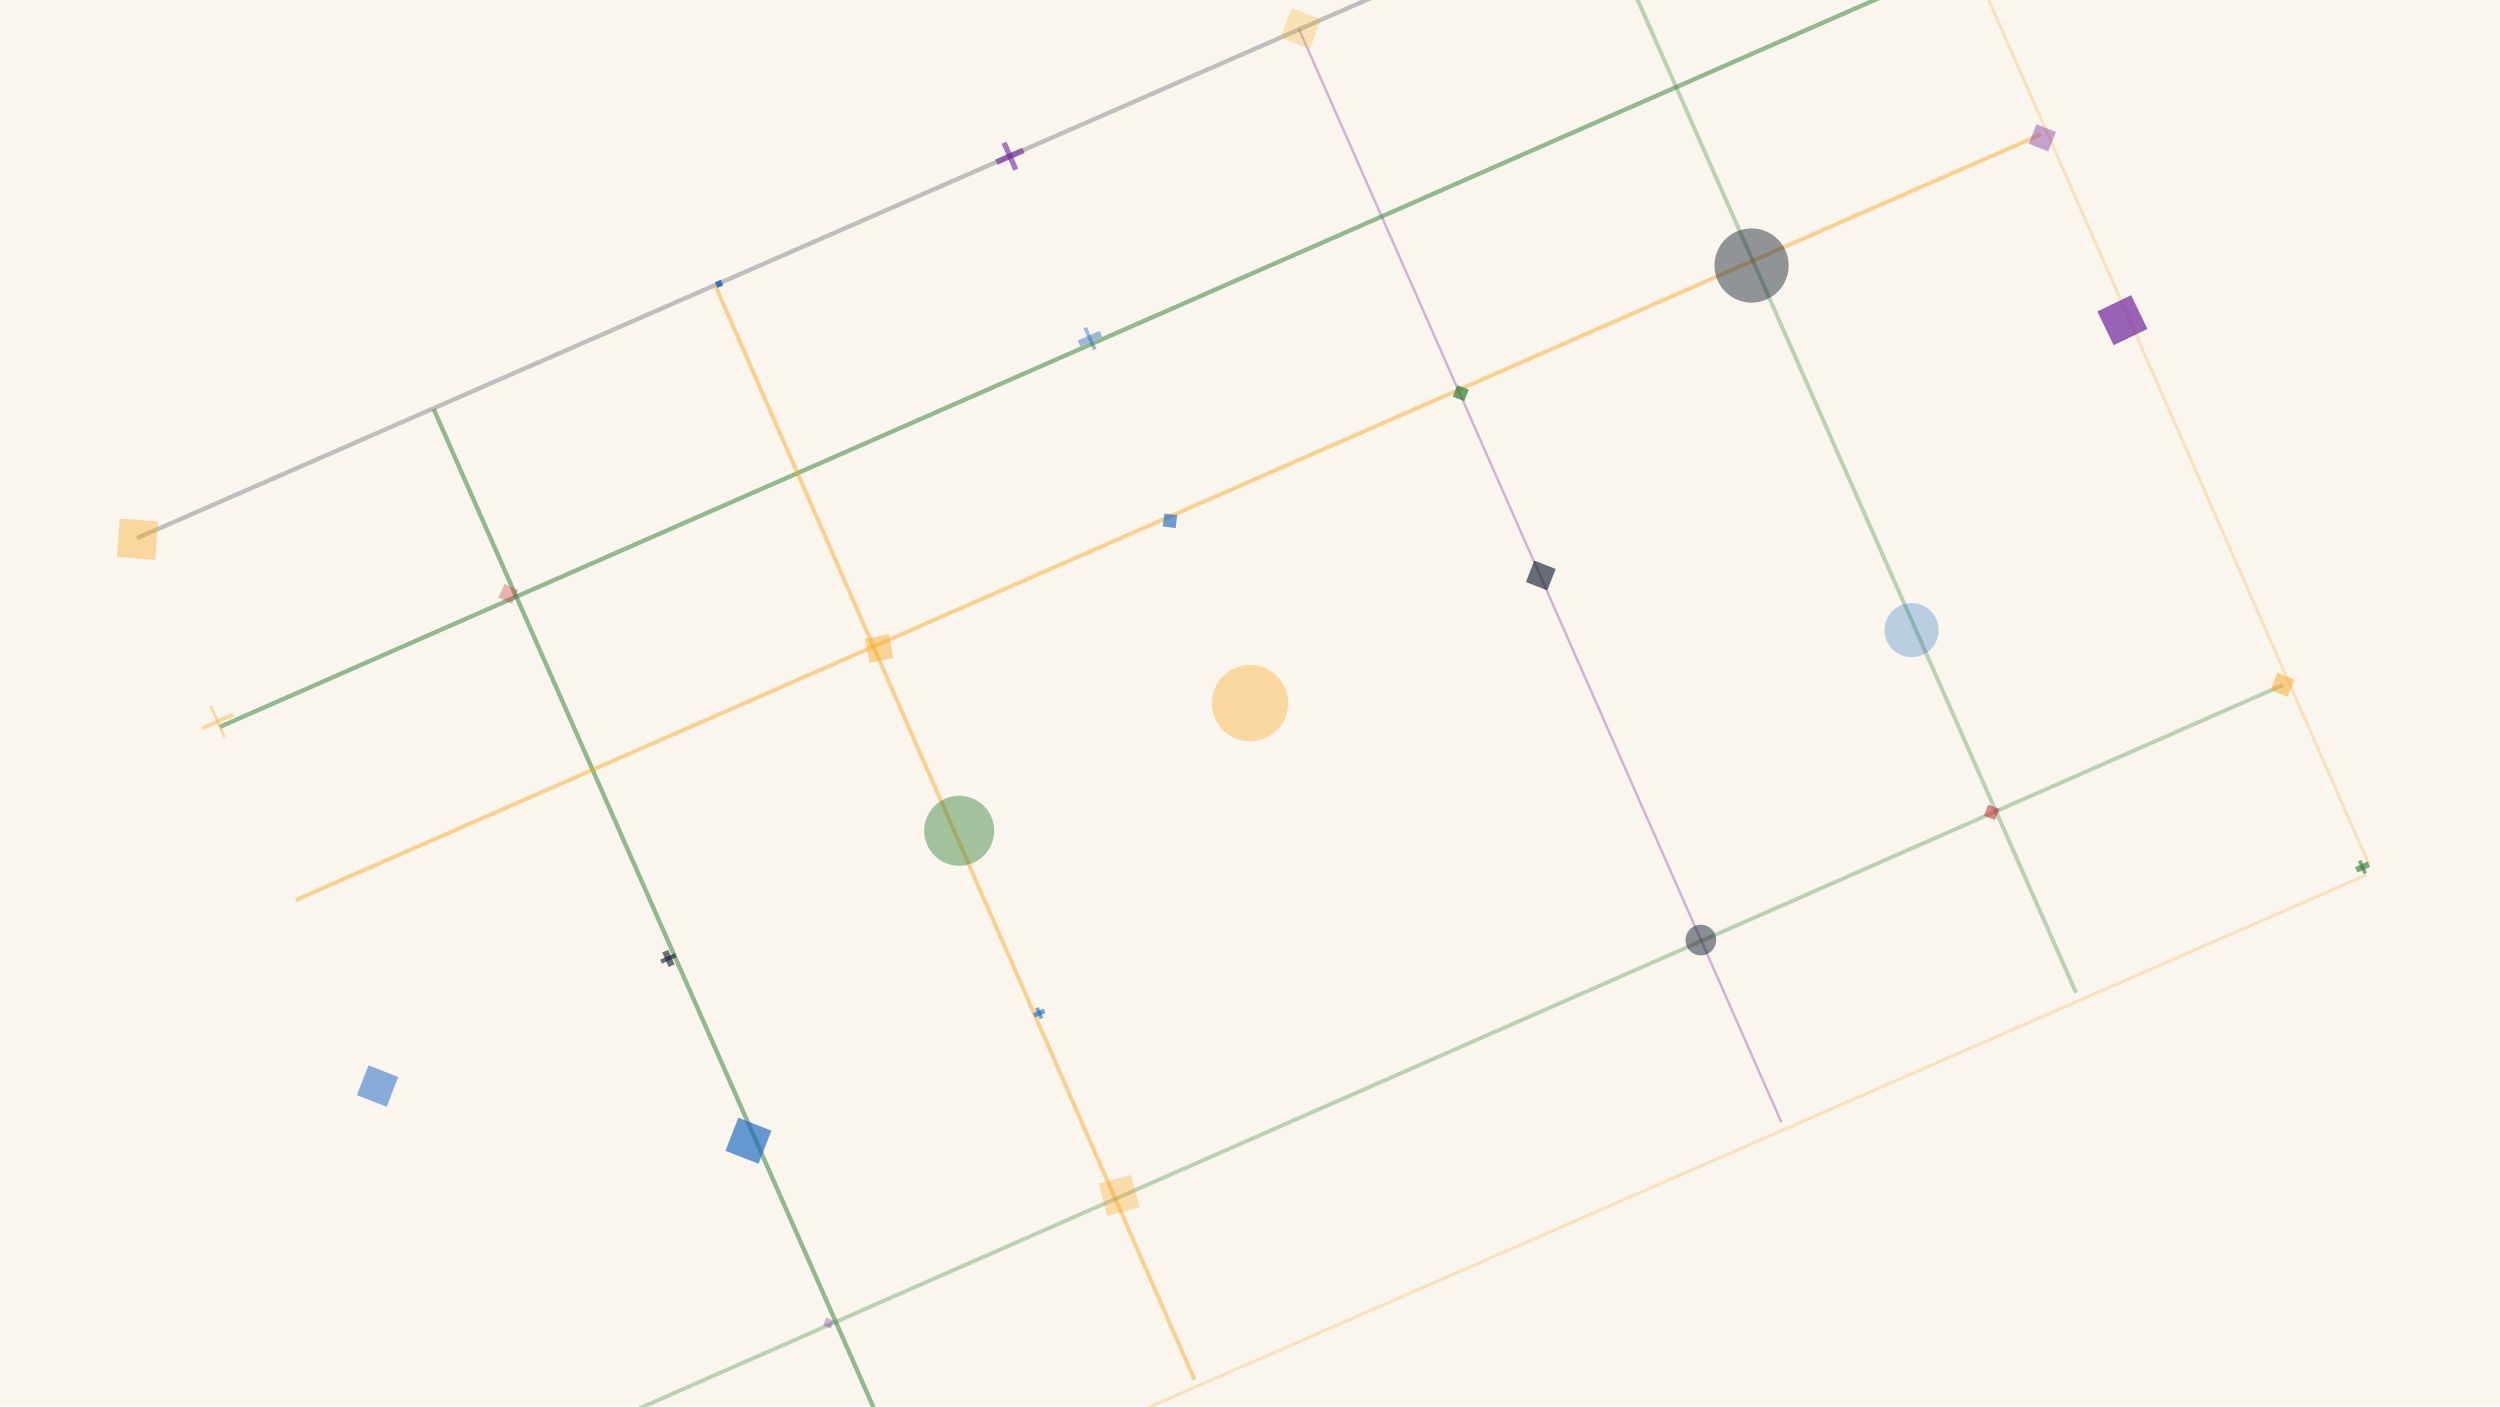
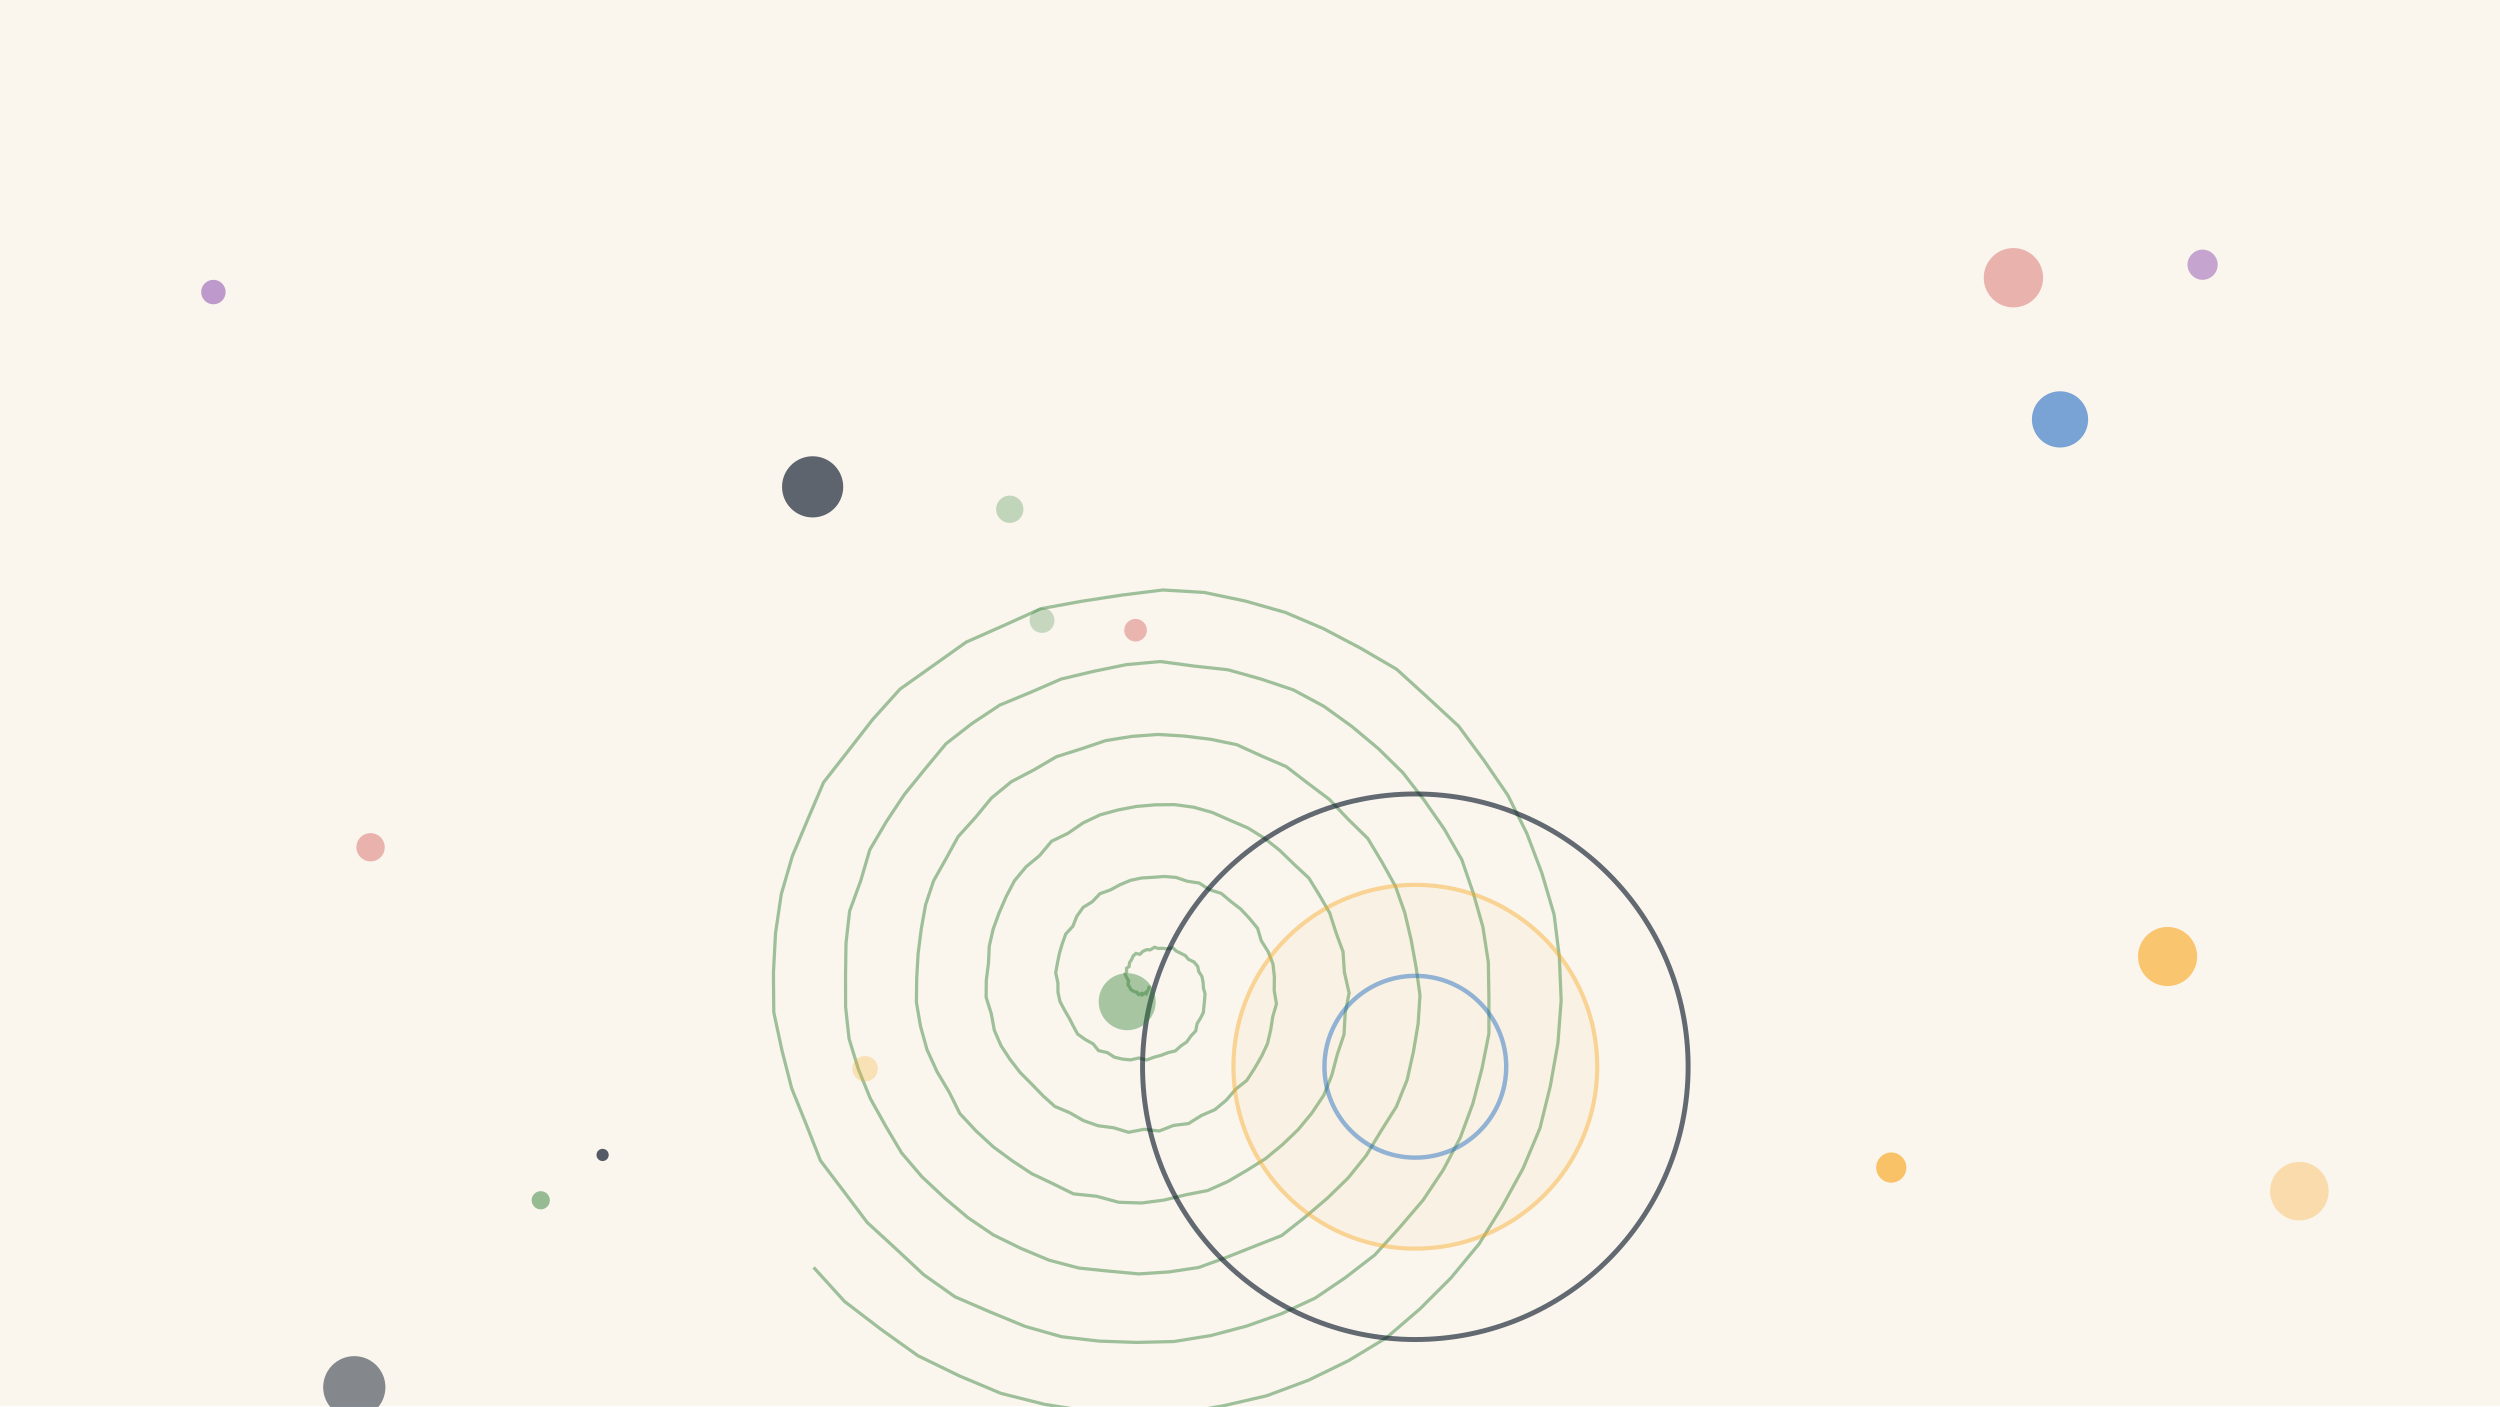
<svg xmlns="http://www.w3.org/2000/svg" viewBox="0 0 1920 1080" width="1920" height="1080">
  <rect width="1920" height="1080" fill="#FAF6EE" />
-   <g transform="rotate(-23.7 960 540)">
-     <line x1="228.254" y1="80.4" x2="1691.746" y2="81.9" stroke="#0A1628" stroke-width="3.4" opacity="0.25" />
-     <line x1="228.254" y1="238.7" x2="1691.746" y2="238.3" stroke="#2E7D32" stroke-width="3.4" opacity="0.51" />
-     <line x1="476.7" y1="81.298" x2="477.9" y2="998.702" stroke="#2E7D32" stroke-width="3.4" opacity="0.51" />
-     <line x1="228.254" y1="383.9" x2="1691.746" y2="384.2" stroke="#F9A825" stroke-width="3.1" opacity="0.48" />
-     <line x1="712.9" y1="81.298" x2="712.1" y2="998.702" stroke="#F9A825" stroke-width="3.1" opacity="0.48" />
-     <line x1="1202.5" y1="81.298" x2="1204.3" y2="998.702" stroke="#6A1B9A" stroke-width="1.9" opacity="0.31" />
-     <line x1="228.254" y1="847.5" x2="1691.746" y2="846.1" stroke="#2E7D32" stroke-width="3.1" opacity="0.31" />
-     <line x1="1449.5" y1="81.298" x2="1451.5" y2="998.702" stroke="#2E7D32" stroke-width="3.1" opacity="0.31" />
-     <line x1="228.254" y1="1003.4" x2="1691.746" y2="1005.4" stroke="#F9A825" stroke-width="2.5" opacity="0.25" />
-     <line x1="1696.4" y1="81.298" x2="1697.1" y2="998.702" stroke="#F9A825" stroke-width="2.5" opacity="0.25" />
-     <rect x="213.5" y="66.6" width="29.5" height="29.5" fill="#F9A825" opacity="0.41" transform="rotate(28 228.3 81.3)" />
-     <line x1="215.1" y1="234.2" x2="241.4" y2="234.2" stroke="#F9A825" stroke-width="3.0" opacity="0.41" />
-     <line x1="228.3" y1="221.0" x2="228.3" y2="247.4" stroke="#F9A825" stroke-width="2.1" opacity="0.41" />
-     <polygon points="228.3,522.6 245.6,540.0 228.3,557.4 210.9,540.0" fill="#1565C0" opacity="0.51" />
-     <rect x="223.8" y="841.3" width="9.0" height="9.0" fill="#6A1B9A" opacity="0.68" transform="rotate(61 228.3 845.8)" />
-     <circle cx="228.3" cy="998.7" r="17.3" fill="#F9A825" opacity="0.51" />
-     <rect x="466.4" y="228.5" width="11.5" height="11.5" fill="#C62828" opacity="0.33" transform="rotate(49 472.2 234.2)" />
-     <line x1="466.0" y1="540.0" x2="478.3" y2="540.0" stroke="#0A1628" stroke-width="3.4" opacity="0.59" />
-     <line x1="472.2" y1="533.9" x2="472.2" y2="546.1" stroke="#0A1628" stroke-width="5.0" opacity="0.59" />
-     <polygon points="472.2,673.6 491.5,692.9 472.2,712.2 452.9,692.9" fill="#1565C0" opacity="0.65" />
-     <polygon points="472.2,841.3 476.7,845.8 472.2,850.3 467.7,845.8" fill="#6A1B9A" opacity="0.31" />
-     <line x1="713.9" y1="81.3" x2="718.3" y2="81.3" stroke="#1565C0" stroke-width="4.8" opacity="0.62" />
-     <line x1="716.1" y1="79.1" x2="716.1" y2="83.5" stroke="#1565C0" stroke-width="5.0" opacity="0.62" />
-     <rect x="706.7" y="377.7" width="18.7" height="18.7" fill="#F9A825" opacity="0.45" transform="rotate(12 716.1 387.1)" />
-     <circle cx="716.1" cy="540.0" r="26.9" fill="#2E7D32" opacity="0.43" />
-     <line x1="711.6" y1="692.9" x2="720.5" y2="692.9" stroke="#1565C0" stroke-width="3.7" opacity="0.58" />
-     <line x1="716.1" y1="688.5" x2="716.1" y2="697.3" stroke="#1565C0" stroke-width="3.0" opacity="0.58" />
-     <rect x="703.1" y="832.9" width="25.9" height="25.9" fill="#F9A825" opacity="0.33" transform="rotate(9 716.1 845.8)" />
-     <line x1="948.7" y1="81.3" x2="971.3" y2="81.3" stroke="#6A1B9A" stroke-width="4.5" opacity="0.58" />
-     <line x1="960.0" y1="70.0" x2="960.0" y2="92.6" stroke="#6A1B9A" stroke-width="4.1" opacity="0.58" />
-     <line x1="950.8" y1="234.2" x2="969.2" y2="234.2" stroke="#1565C0" stroke-width="4.9" opacity="0.42" />
-     <line x1="960.0" y1="225.0" x2="960.0" y2="243.4" stroke="#1565C0" stroke-width="2.9" opacity="0.42" />
-     <rect x="955.0" y="382.1" width="10.0" height="10.0" fill="#1565C0" opacity="0.62" transform="rotate(31 960.0 387.1)" />
-     <circle cx="960.0" cy="540.0" r="29.3" fill="#F9A825" opacity="0.40" />
-     <polygon points="1203.9,64.1 1221.1,81.3 1203.9,98.5 1186.8,81.3" fill="#F9A825" opacity="0.28" />
-     <polygon points="1203.9,380.4 1210.6,387.1 1203.9,393.8 1197.2,387.1" fill="#2E7D32" opacity="0.70" />
-     <polygon points="1203.9,527.5 1216.4,540.0 1203.9,552.5 1191.4,540.0" fill="#0A1628" opacity="0.61" />
-     <circle cx="1203.9" cy="845.8" r="11.8" fill="#0A1628" opacity="0.47" />
-     <rect x="1442.7" y="76.2" width="10.2" height="10.2" fill="#2E7D32" opacity="0.70" transform="rotate(69 1447.8 81.3)" />
-     <circle cx="1447.8" cy="387.1" r="28.5" fill="#0A1628" opacity="0.44" />
-     <circle cx="1447.8" cy="692.9" r="20.8" fill="#1565C0" opacity="0.28" />
-     <polygon points="1447.8,839.4 1454.3,845.8 1447.8,852.2 1441.4,845.8" fill="#C62828" opacity="0.55" />
-     <circle cx="1691.7" cy="234.2" r="17.8" fill="#2E7D32" opacity="0.30" />
-     <polygon points="1691.7,375.7 1703.1,387.1 1691.7,398.5 1680.3,387.1" fill="#6A1B9A" opacity="0.38" />
-     <rect x="1677.3" y="525.6" width="28.8" height="28.8" fill="#6A1B9A" opacity="0.67" transform="rotate(88 1691.7 540.0)" />
-     <polygon points="1691.7,835.7 1701.8,845.8 1691.7,855.9 1681.7,845.8" fill="#F9A825" opacity="0.53" />
-     <line x1="1686.4" y1="998.7" x2="1697.1" y2="998.7" stroke="#2E7D32" stroke-width="4.5" opacity="0.63" />
-     <line x1="1691.7" y1="993.3" x2="1691.7" y2="1004.1" stroke="#2E7D32" stroke-width="2.8" opacity="0.63" />
+   <g transform="rotate(80 960 540)">
+     <polyline points="1161.3,654.1 1160.4,654.1 1162.0,654.4 1163.0,654.9 1163.3,655.3 1165.6,657.0 1164.9,657.3 1165.7,658.8 1166.2,660.5 1165.2,660.6 1165.6,663.0 1164.7,663.7 1163.6,664.0 1162.9,665.8 1161.8,667.2 1160.4,668.5 1158.9,668.8 1157.1,669.7 1155.4,669.5 1153.8,668.8 1151.2,669.9 1148.3,670.7 1146.9,669.1 1144.1,668.8 1143.1,666.6 1140.2,665.7 1138.3,663.9 1135.7,662.1 1134.1,659.7 1135.3,656.7 1133.4,654.1 1132.7,651.1 1133.3,648.3 1131.9,644.8 1133.3,642.0 1133.8,638.7 1134.8,635.5 1134.8,631.0 1137.7,628.8 1139.9,625.8 1142.3,622.6 1145.6,620.7 1148.3,616.9 1152.1,614.7 1156.3,614.5 1160.4,612.8 1164.8,612.7 1169.1,613.2 1173.8,612.8 1178.3,613.9 1182.9,615.2 1187.7,616.5 1191.6,619.4 1195.3,622.7 1200.7,624.8 1203.8,629.0 1207.8,633.0 1210.0,637.9 1213.1,642.9 1213.4,648.5 1214.5,654.1 1215.0,659.8 1216.1,665.9 1213.6,671.3 1213.9,677.9 1212.2,684.0 1209.7,689.8 1205.3,694.5 1202.6,700.9 1196.8,704.1 1192.4,709.5 1187.3,714.5 1180.8,716.7 1174.2,718.7 1167.5,721.2 1160.4,723.5 1153.1,723.8 1145.9,722.6 1138.0,722.9 1130.9,720.3 1123.8,717.5 1116.8,714.0 1110.0,710.1 1105.2,703.8 1098.1,699.4 1092.2,693.4 1089.2,685.8 1084.1,678.9 1082.7,670.6 1080.0,662.5 1078.1,654.1 1077.8,645.4 1078.8,636.7 1079.7,627.8 1082.0,619.1 1086.3,611.3 1089.3,602.4 1095.6,595.7 1100.1,587.1 1107.4,581.0 1114.5,574.5 1122.6,569.2 1131.3,564.3 1141.1,563.2 1150.5,559.4 1160.4,557.4 1170.5,558.1 1180.4,560.0 1191.0,560.1 1200.2,564.6 1210.1,568.0 1219.9,572.2 1228.6,578.3 1236.8,585.2 1244.9,592.7 1250.1,602.3 1257.2,611.0 1262.8,620.8 1265.4,631.7 1269.8,642.6 1269.2,654.1 1271.5,665.7 1268.2,677.0 1268.4,689.1 1263.0,699.7 1259.4,711.2 1253.5,721.7 1245.8,730.9 1239.0,741.4 1229.4,748.9 1219.2,755.8 1208.9,763.0 1197.7,768.9 1185.9,774.0 1173.3,777.0 1160.4,777.1 1147.3,778.8 1134.4,776.4 1121.9,772.5 1109.0,769.6 1096.7,764.4 1085.1,757.7 1073.8,750.2 1062.9,741.8 1054.0,731.3 1047.2,719.4 1038.0,708.5 1034.2,695.1 1028.3,682.1 1024.5,668.3 1023.2,654.1 1023.0,639.6 1024.3,625.1 1026.7,610.6 1031.2,596.5 1037.6,583.2 1045.9,570.8 1054.1,558.3 1064.1,547.1 1075.4,537.1 1087.7,528.2 1100.2,518.8 1114.6,513.1 1129.3,507.7 1144.8,505.6 1160.4,502.8 1176.1,504.5 1192.4,503.7 1207.4,509.4 1223.2,513.1 1237.3,520.8 1252.2,527.7 1266.3,536.4 1278.3,547.9 1289.1,560.6 1298.3,574.4 1306.6,589.0 1312.9,604.5 1318.8,620.4 1323.0,637.0 1323.3,654.1 1324.4,671.3 1323.6,688.7 1320.0,705.9 1312.5,721.8 1307.6,739.0 1297.1,753.3 1286.8,767.8 1274.5,780.8 1261.5,793.2 1247.1,804.2 1231.7,814.2 1214.1,819.4 1196.9,825.9 1179.0,830.5 1160.4,832.3 1141.7,832.2 1123.3,828.7 1105.1,824.4 1087.1,818.8 1069.1,812.2 1052.2,803.0 1037.3,790.8 1022.1,778.6 1010.1,763.2 997.3,748.2 987.6,731.0 981.6,712.1 974.7,693.5 972.1,673.8 969.1,654.1 969.4,634.0 971.4,613.9 976.1,594.2 982.1,574.6 989.7,555.5 1001.4,538.5 1012.8,521.1 1028.1,507.1 1043.3,492.9 1060.7,481.4 1078.0,469.0 1097.8,461.4 1118.0,454.4 1139.1,450.9 1160.4,449.7 1181.9,449.6 1203.7,450.4 1224.9,455.6 1245.5,462.9 1265.9,471.4 1284.7,483.1 1301.0,497.9 1317.7,512.5 1332.3,529.2 1344.8,547.6 1356.1,566.9 1366.9,587.0 1371.4,609.2 1376.0,631.4 1380.0,654.1 1379.4,677.1 1376.9,700.1 1370.8,722.4 1364.4,744.9 1354.6,766.1 1341.9,785.9 1328.0,805.0 1311.6,821.9 1293.4,837.1 1274.3,851.4 1253.7,863.5 1231.2,872.0 1208.4,879.9 1184.7,885.0 1160.4,888.0 1136.0,886.4 1111.9,882.2 1087.8,877.6 1064.0,870.6 1042.6,858.2 1020.2,847.1 1001.2,830.9 983.1,813.7 966.7,794.8 950.2,775.4 938.3,752.9 928.1,729.5 922.6,704.6 916.6,679.7 915.1,654.1 914.4,628.2 916.6,602.2 924.5,577.4 931.8,552.3 943.2,528.6 955.8,505.4 972.2,484.6 991.2,466.1 1011.5,449.0 1033.1,433.6 1056.7,421.2 1081.1,409.9 1106.6,400.7 1133.3,396.5 1160.4,393.7 1187.7,394.3 1214.7,398.6 1241.9,403.4 1267.6,413.4 1292.7,424.9 1316.7,438.9 1338.7,456.0 1358.9,475.3 1376.7,496.9 1394.0,519.2 1407.1,544.2 1418.7,570.1 1426.0,597.6 1430.7,625.6 1433.1,654.1 1432.7,682.7 1428.4,711.0 1422.4,739.2 1414.1,767.0 1401.4,793.2 1385.8,817.8 1369.6,842.4 1348.7,863.1 1325.2,880.8 1301.7,898.8 1275.4,912.2 1248.7,925.9 1219.5,931.8 1190.3,938.0 1160.4,940.3 1130.2,941.4 1100.4,936.4 1070.9,929.6 1042.0,920.0 1014.6,906.5 989.0,890.0 963.1,873.1 942.5,850.2 921.9,827.4 902.7,802.8 889.4,774.7 876.0,746.5 868.5,716.1 860.7,685.6 860.5,654.1 861.2,622.6 862.8,590.8 870.2,559.8 882.1,530.1 896.0,501.4 913.4,474.6 933.0,449.3 953.9,424.6 979.4,404.9 1005.2,385.3 1034.3,370.8 1064.0,357.3 1095.4,348.0 1127.6,341.9 1160.4,338.2 1193.4,339.9 1226.3,344.3 1258.4,352.5 1289.6,363.9 1320.2,377.4 1348.3,395.5 1374.4,416.4 1399.5,438.8 1421.4,464.5 1440.8,492.2 1458.2,521.5 1470.5,553.3 1479.9,586.1 1486.1,619.8 1487.9,654.1 1487.8,688.5 1484.2,722.9 1474.3,756.0 1463.0,788.8 1448.8,820.5 1429.9,849.8 1409.3,878.2 1384.3,902.7 1358.4,926.5 1328.6,945.3" fill="none" stroke="#2E7D32" stroke-width="2.5" opacity="0.45" />
  </g>
+   <circle cx="1086.983" cy="819.258" r="209.5" fill="none" fill-opacity="0.00" stroke="#0A1628" stroke-width="3.8" opacity="0.63" />
+   <circle cx="1086.983" cy="819.258" r="139.7" fill="#F9A825" fill-opacity="0.12" stroke="#F9A825" stroke-width="3.2" opacity="0.45" />
+   <circle cx="1086.983" cy="819.258" r="69.8" fill="none" fill-opacity="0.00" stroke="#1565C0" stroke-width="3.4" opacity="0.45" />
+   <circle cx="163.9" cy="224.3" r="9.4" fill="#6A1B9A" opacity="0.42" />
+   <circle cx="872.1" cy="484.0" r="8.7" fill="#C62828" opacity="0.32" />
+   <circle cx="462.8" cy="887.0" r="4.7" fill="#0A1628" opacity="0.69" />
+   <circle cx="284.6" cy="650.7" r="10.9" fill="#C62828" opacity="0.33" />
+   <circle cx="1452.5" cy="896.7" r="11.6" fill="#F9A825" opacity="0.67" />
+   <circle cx="664.4" cy="820.8" r="9.8" fill="#F9A825" opacity="0.28" />
+   <circle cx="415.3" cy="921.8" r="7.0" fill="#2E7D32" opacity="0.49" />
+   <circle cx="1765.9" cy="914.8" r="22.5" fill="#F9A825" opacity="0.33" />
+   <circle cx="1582.1" cy="322.1" r="21.6" fill="#1565C0" opacity="0.57" />
+   <circle cx="1691.6" cy="203.3" r="11.6" fill="#6A1B9A" opacity="0.37" />
+   <circle cx="624.1" cy="373.9" r="23.5" fill="#0A1628" opacity="0.65" />
+   <circle cx="1546.3" cy="213.3" r="22.8" fill="#C62828" opacity="0.33" />
+   <circle cx="865.7" cy="769.3" r="21.9" fill="#2E7D32" opacity="0.41" />
+   <circle cx="800.3" cy="476.5" r="9.6" fill="#2E7D32" opacity="0.25" />
+   <circle cx="775.5" cy="391.1" r="10.5" fill="#2E7D32" opacity="0.28" />
+   <circle cx="1664.7" cy="734.6" r="22.7" fill="#F9A825" opacity="0.63" />
+   <circle cx="272.1" cy="1065.4" r="23.9" fill="#0A1628" opacity="0.49" />
</svg>
